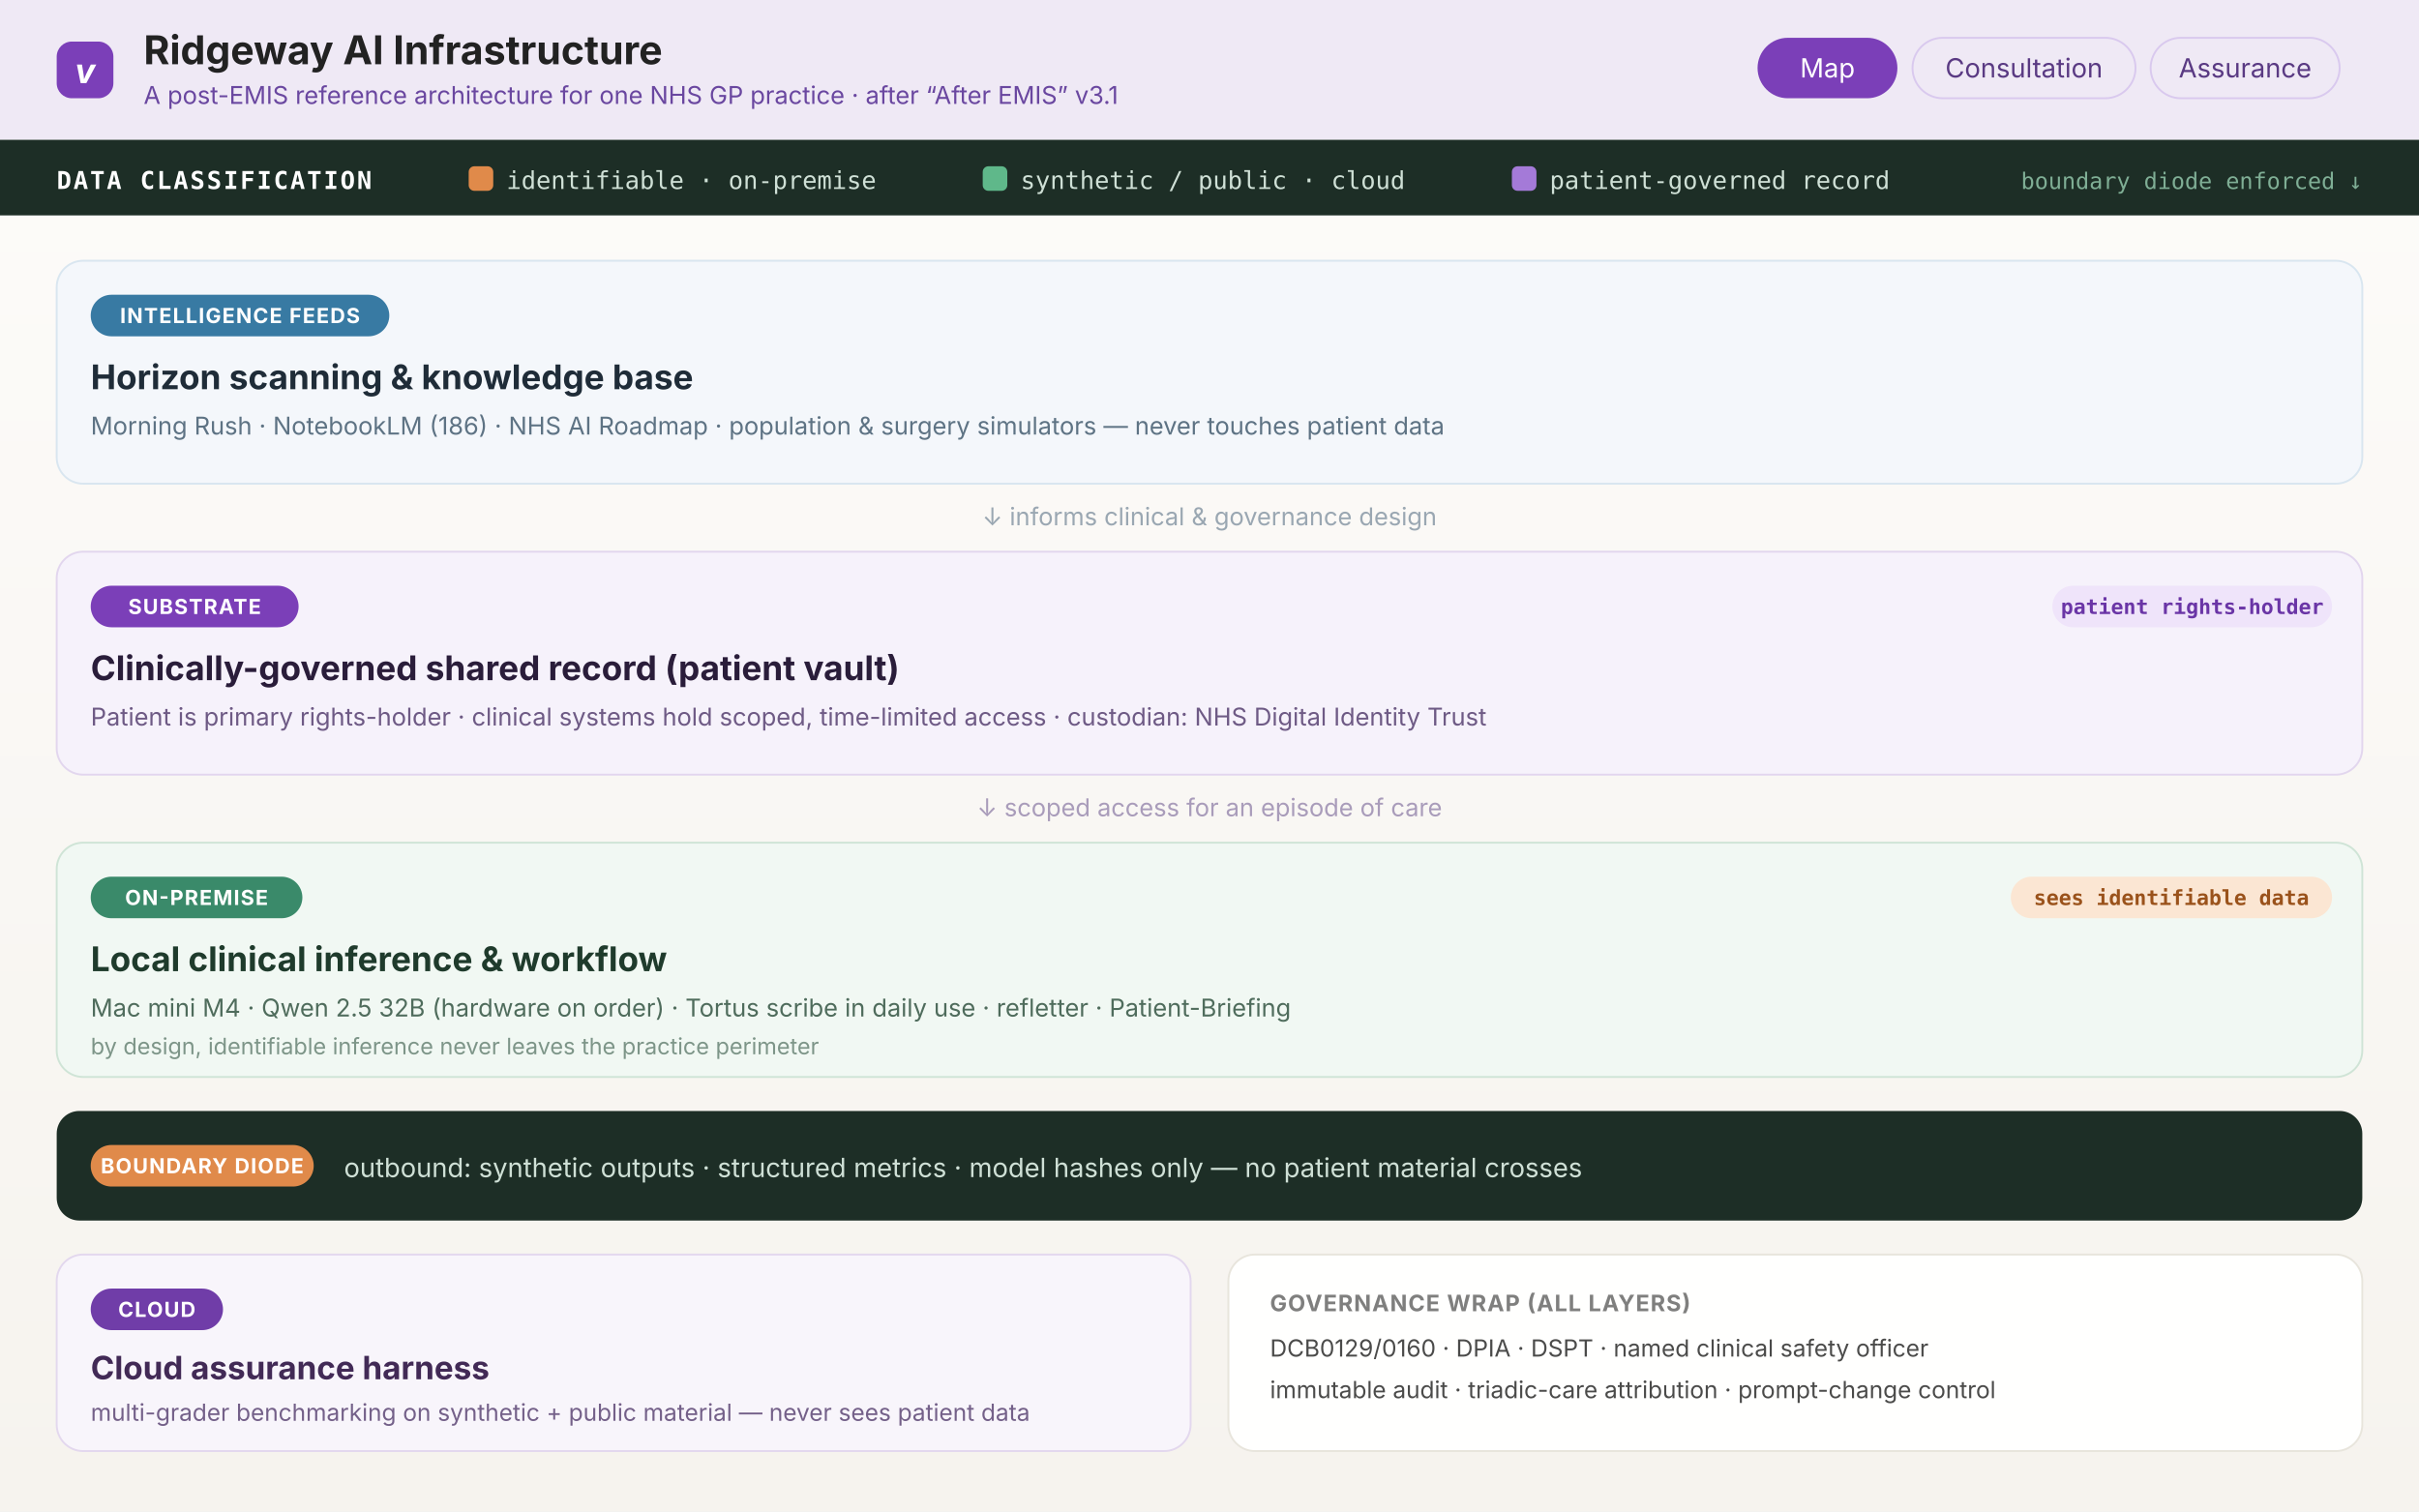
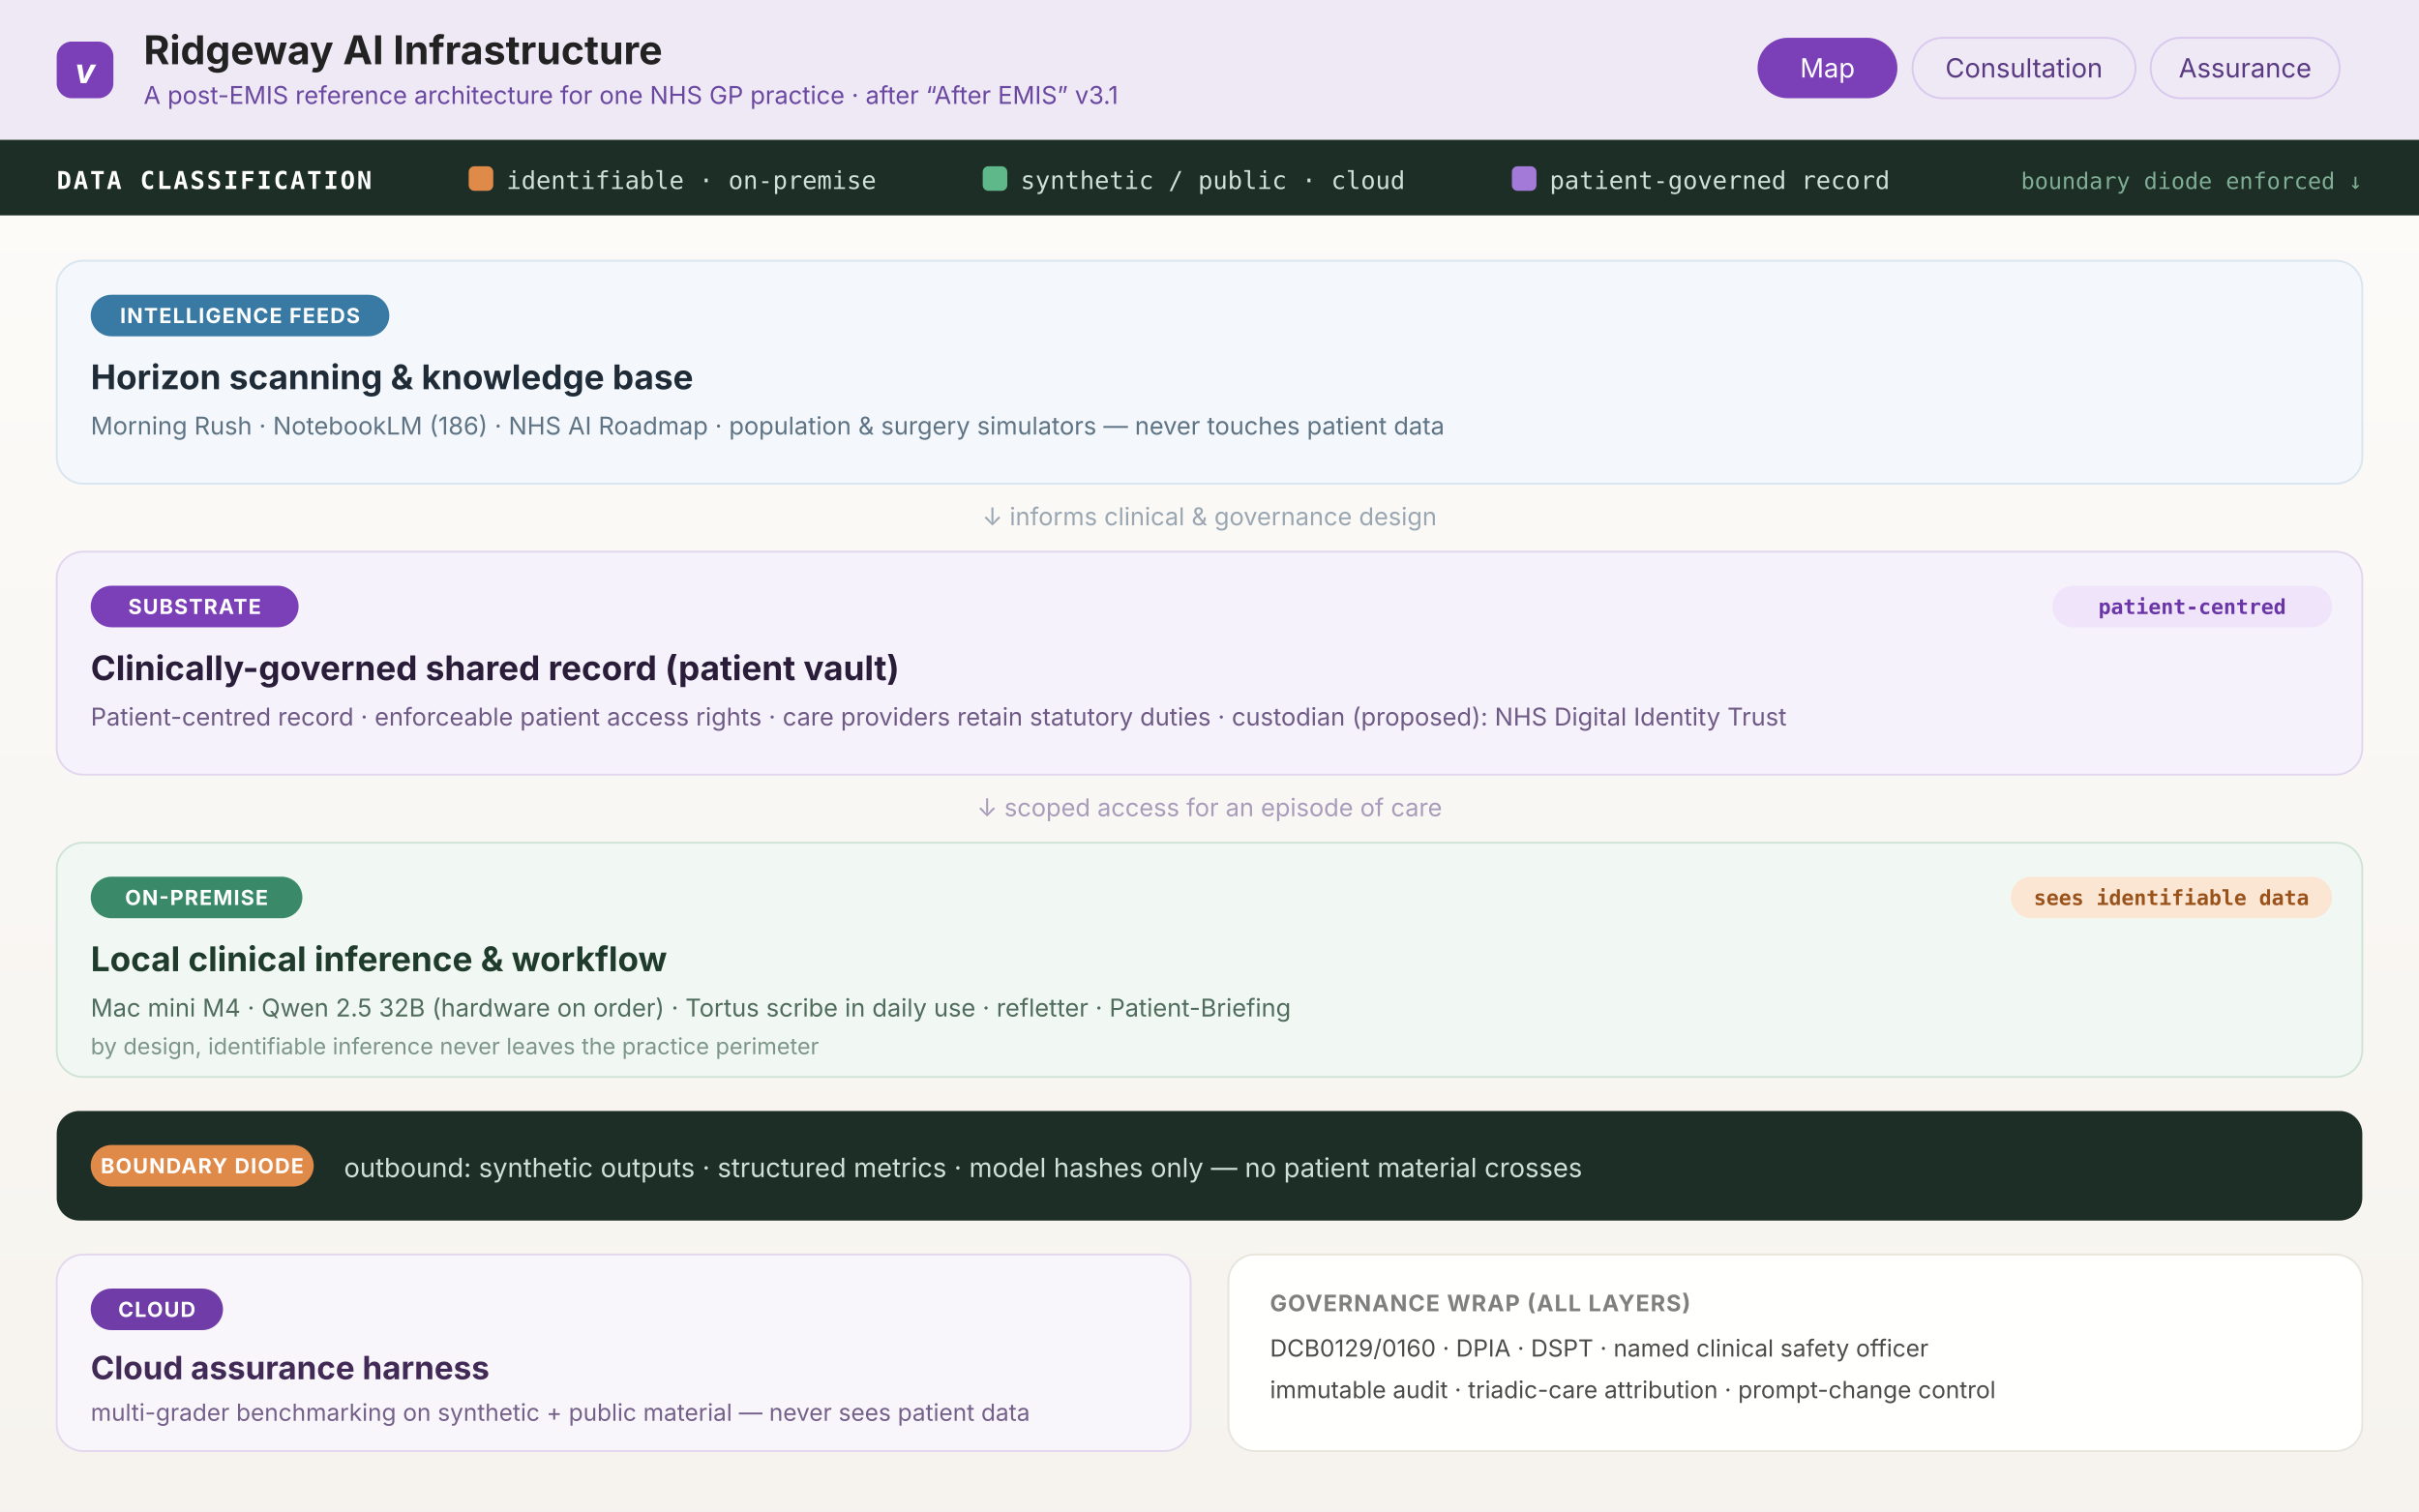
<svg xmlns="http://www.w3.org/2000/svg" viewBox="0 0 1280 800" font-family="-apple-system,BlinkMacSystemFont,'Segoe UI',Inter,sans-serif">
  <defs>
    <linearGradient id="bg" x1="0" y1="0" x2="0" y2="1">
      <stop offset="0" stop-color="#fdfcfa" />
      <stop offset="1" stop-color="#f6f3ee" />
    </linearGradient>
  </defs>
  <rect width="1280" height="800" fill="url(#bg)" />
  <rect width="1280" height="74" fill="#efe9f5" />
  <rect x="30" y="22" width="30" height="30" rx="8" fill="#7b3fb8" />
  <text x="45" y="44" font-size="18" font-weight="700" font-style="italic" fill="#fff" text-anchor="middle">v</text>
  <text x="76" y="34" font-size="21" font-weight="700" fill="#222">Ridgeway AI Infrastructure</text>
  <text x="76" y="55" font-size="13" fill="#6a47a0">A post-EMIS reference architecture for one NHS GP practice · after “After EMIS” v3.1</text>
  <rect x="930" y="20" width="74" height="32" rx="16" fill="#7b3fb8" />
  <text x="967" y="41" font-size="14" fill="#fff" text-anchor="middle">Map</text>
  <rect x="1012" y="20" width="118" height="32" rx="16" fill="none" stroke="#d9c9ee" />
  <text x="1071" y="41" font-size="14" fill="#5a3a83" text-anchor="middle">Consultation</text>
  <rect x="1138" y="20" width="100" height="32" rx="16" fill="none" stroke="#d9c9ee" />
  <text x="1188" y="41" font-size="14" fill="#5a3a83" text-anchor="middle">Assurance</text>
  <rect y="74" width="1280" height="40" fill="#1d2e26" />
  <text x="30" y="100" font-size="13" font-weight="700" letter-spacing="1" fill="#fff" font-family="ui-monospace,Menlo,monospace">DATA CLASSIFICATION</text>
  <rect x="248" y="88" width="13" height="13" rx="3" fill="#e08a4a" />
  <text x="268" y="100" font-size="13" fill="#cfe0d6" font-family="ui-monospace,Menlo,monospace">identifiable · on-premise</text>
  <rect x="520" y="88" width="13" height="13" rx="3" fill="#5fb88a" />
  <text x="540" y="100" font-size="13" fill="#cfe0d6" font-family="ui-monospace,Menlo,monospace">synthetic / public · cloud</text>
  <rect x="800" y="88" width="13" height="13" rx="3" fill="#a47ad8" />
  <text x="820" y="100" font-size="13" fill="#cfe0d6" font-family="ui-monospace,Menlo,monospace">patient-governed record</text>
  <text x="1250" y="100" font-size="12" fill="#7fae95" text-anchor="end" font-family="ui-monospace,Menlo,monospace">boundary diode enforced ↓</text>
  <g>
    <rect x="30" y="138" width="1220" height="118" rx="14" fill="#f4f7fb" stroke="#d9e6f0" />
    <rect x="48" y="156" width="158" height="22" rx="11" fill="#387aa3" />
    <text x="127" y="171" font-size="11" font-weight="700" letter-spacing=".6" fill="#fff" text-anchor="middle">INTELLIGENCE FEEDS</text>
    <text x="48" y="206" font-size="18" font-weight="700" fill="#1f2c38">Horizon scanning &amp; knowledge base</text>
    <text x="48" y="230" font-size="13" fill="#5e7384">Morning Rush · NotebookLM (186) · NHS AI Roadmap · population &amp; surgery simulators — never touches patient data</text>
  </g>
  <text x="640" y="278" font-size="13" fill="#9aa7b2" text-anchor="middle">↓ informs clinical &amp; governance design</text>
  <g>
    <rect x="30" y="292" width="1220" height="118" rx="14" fill="#f6f2fb" stroke="#e2d6ee" />
    <rect x="48" y="310" width="110" height="22" rx="11" fill="#7b3fb8" />
    <text x="103" y="325" font-size="11" font-weight="700" letter-spacing=".6" fill="#fff" text-anchor="middle">SUBSTRATE</text>
    <rect x="1086" y="310" width="148" height="22" rx="11" fill="#efe4fa" />
-     <text x="1160" y="325" font-size="11" font-weight="600" fill="#6a35a6" text-anchor="middle" font-family="ui-monospace,Menlo,monospace">patient rights-holder</text>
+     <text x="1160" y="325" font-size="11" font-weight="600" fill="#6a35a6" text-anchor="middle" font-family="ui-monospace,Menlo,monospace">patient-centred</text>
    <text x="48" y="360" font-size="18" font-weight="700" fill="#2a1d3a">Clinically-governed shared record (patient vault)</text>
-     <text x="48" y="384" font-size="13" fill="#6e5a85">Patient is primary rights-holder · clinical systems hold scoped, time-limited access · custodian: NHS Digital Identity Trust</text>
+     <text x="48" y="384" font-size="13" fill="#6e5a85">Patient-centred record · enforceable patient access rights · care providers retain statutory duties · custodian (proposed): NHS Digital Identity Trust</text>
  </g>
  <text x="640" y="432" font-size="13" fill="#a99cba" text-anchor="middle">↓ scoped access for an episode of care</text>
  <g>
    <rect x="30" y="446" width="1220" height="124" rx="14" fill="#f1f8f3" stroke="#cfe4d6" />
    <rect x="48" y="464" width="112" height="22" rx="11" fill="#3a8a6a" />
    <text x="104" y="479" font-size="11" font-weight="700" letter-spacing=".6" fill="#fff" text-anchor="middle">ON-PREMISE</text>
    <rect x="1064" y="464" width="170" height="22" rx="11" fill="#fbe6d3" />
    <text x="1149" y="479" font-size="11" font-weight="600" fill="#9a521b" text-anchor="middle" font-family="ui-monospace,Menlo,monospace">sees identifiable data</text>
    <text x="48" y="514" font-size="18" font-weight="700" fill="#1f3b2c">Local clinical inference &amp; workflow</text>
    <text x="48" y="538" font-size="13" fill="#4f6c5c">Mac mini M4 · Qwen 2.5 32B (hardware on order) · Tortus scribe in daily use · refletter · Patient-Briefing</text>
    <text x="48" y="558" font-size="12" fill="#7d9588">by design, identifiable inference never leaves the practice perimeter</text>
  </g>
  <rect x="30" y="588" width="1220" height="58" rx="12" fill="#1d2e26" />
  <rect x="48" y="606" width="118" height="22" rx="11" fill="#e08a4a" />
  <text x="107" y="621" font-size="11" font-weight="700" letter-spacing=".6" fill="#fff" text-anchor="middle">BOUNDARY DIODE</text>
  <text x="182" y="623" font-size="14" fill="#cfe0d6">outbound: synthetic outputs · structured metrics · model hashes only — no patient material crosses</text>
  <g opacity="0.96">
    <rect x="30" y="664" width="600" height="104" rx="14" fill="#f8f5fc" stroke="#e2d6ee" />
    <rect x="48" y="682" width="70" height="22" rx="11" fill="#6a35a6" />
    <text x="83" y="697" font-size="11" font-weight="700" letter-spacing=".6" fill="#fff" text-anchor="middle">CLOUD</text>
    <text x="48" y="730" font-size="17" font-weight="700" fill="#3a2150">Cloud assurance harness</text>
    <text x="48" y="752" font-size="12.5" fill="#6e5a85">multi-grader benchmarking on synthetic + public material — never sees patient data</text>
    <rect x="650" y="664" width="600" height="104" rx="14" fill="#fff" stroke="#e7e4dc" />
    <text x="672" y="694" font-size="12" font-weight="700" letter-spacing=".5" fill="#7a7a7a">GOVERNANCE WRAP (ALL LAYERS)</text>
    <text x="672" y="718" font-size="12.5" fill="#444">DCB0129/0160 · DPIA · DSPT · named clinical safety officer</text>
    <text x="672" y="740" font-size="12.5" fill="#444">immutable audit · triadic-care attribution · prompt-change control</text>
  </g>
</svg>
